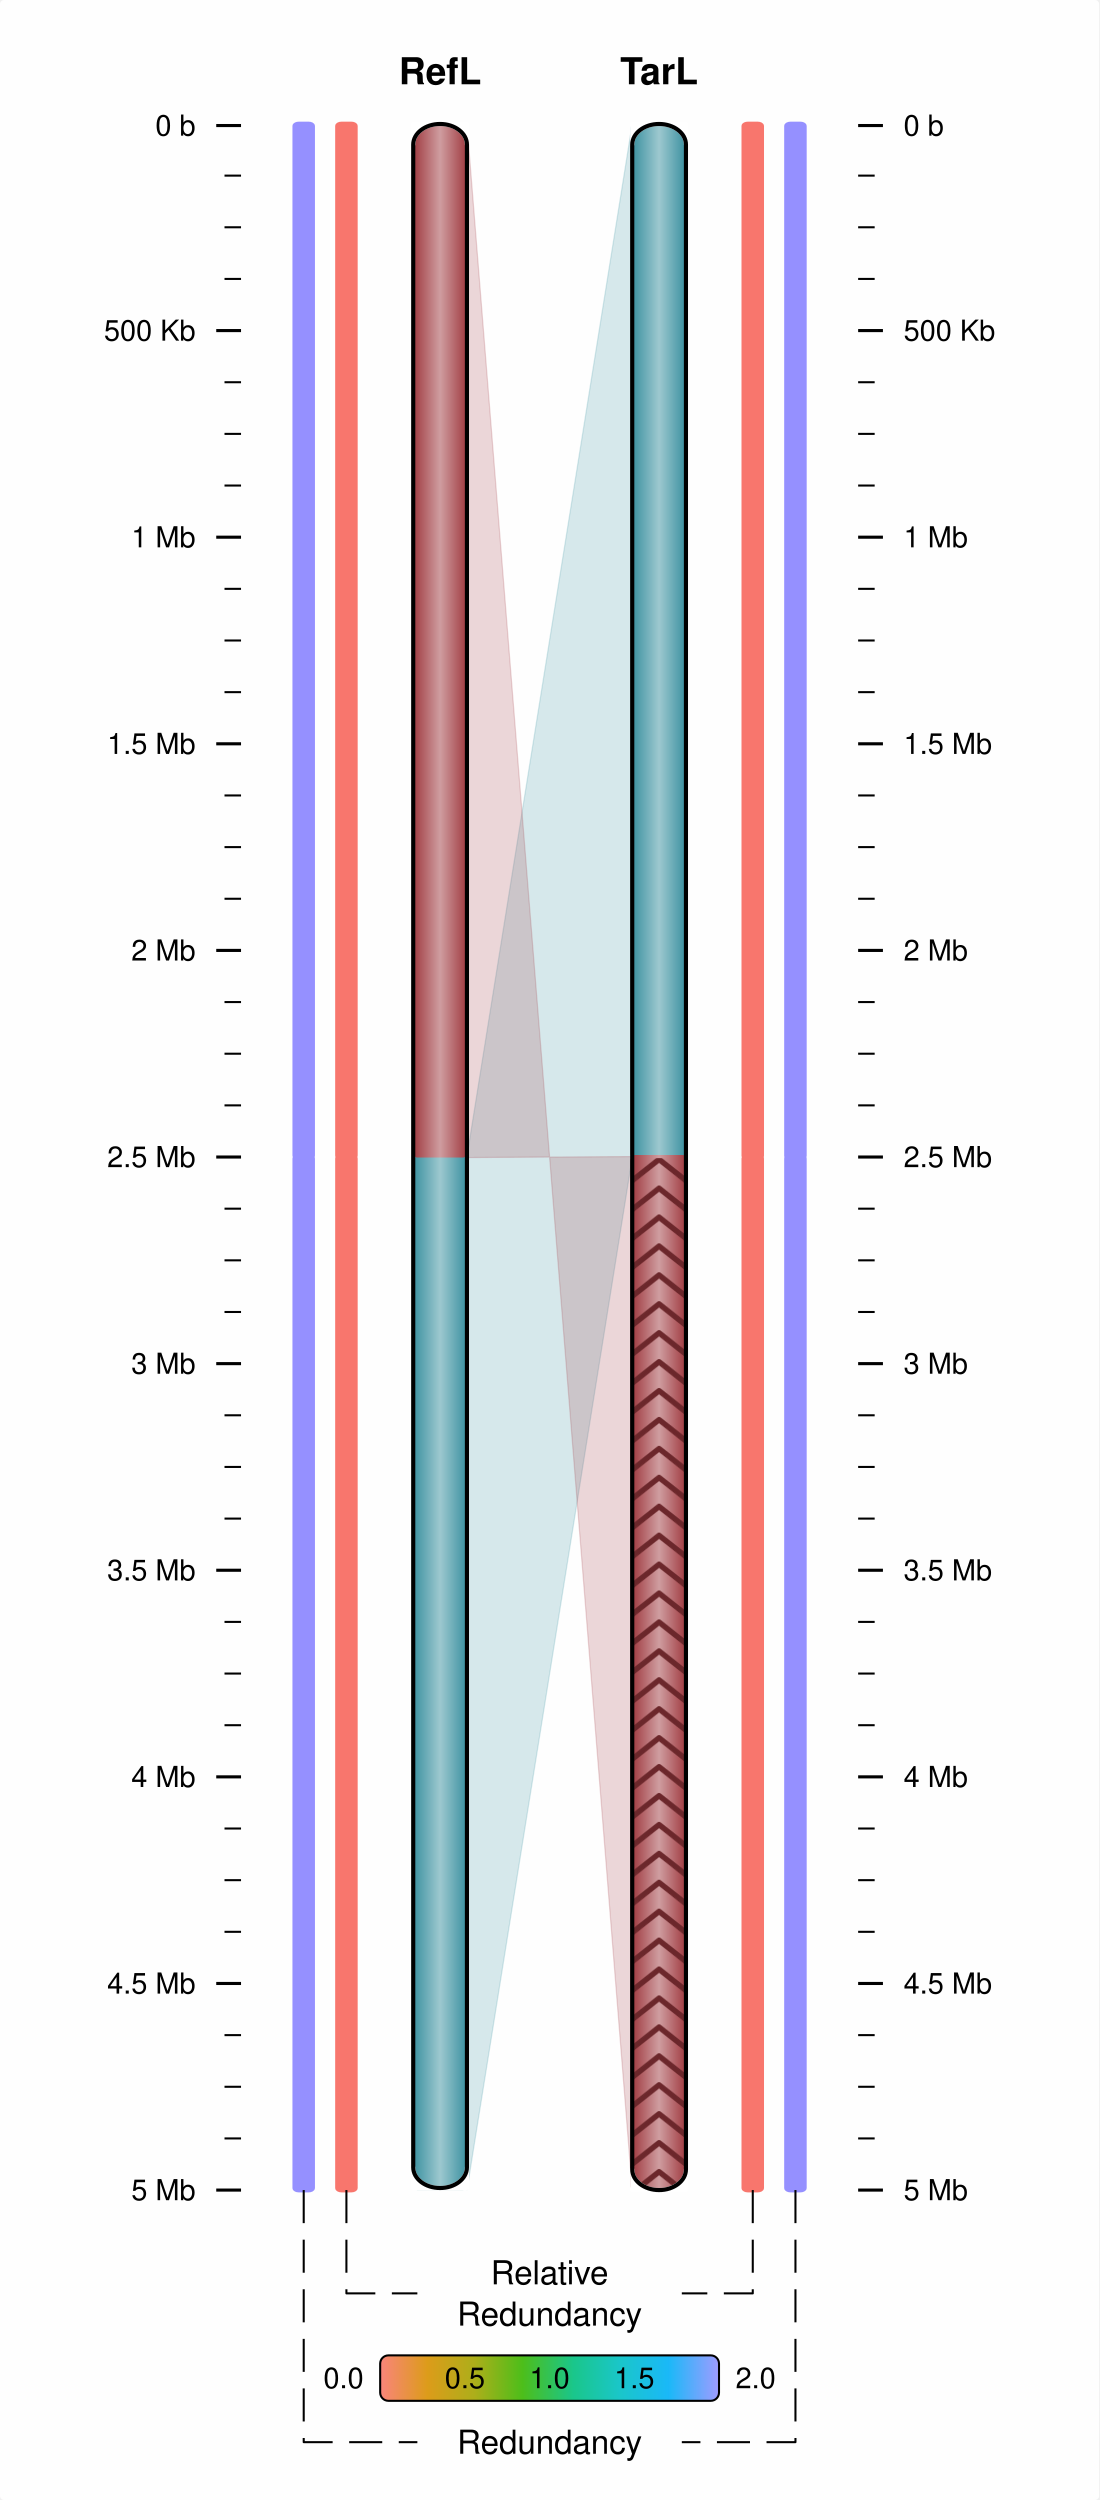
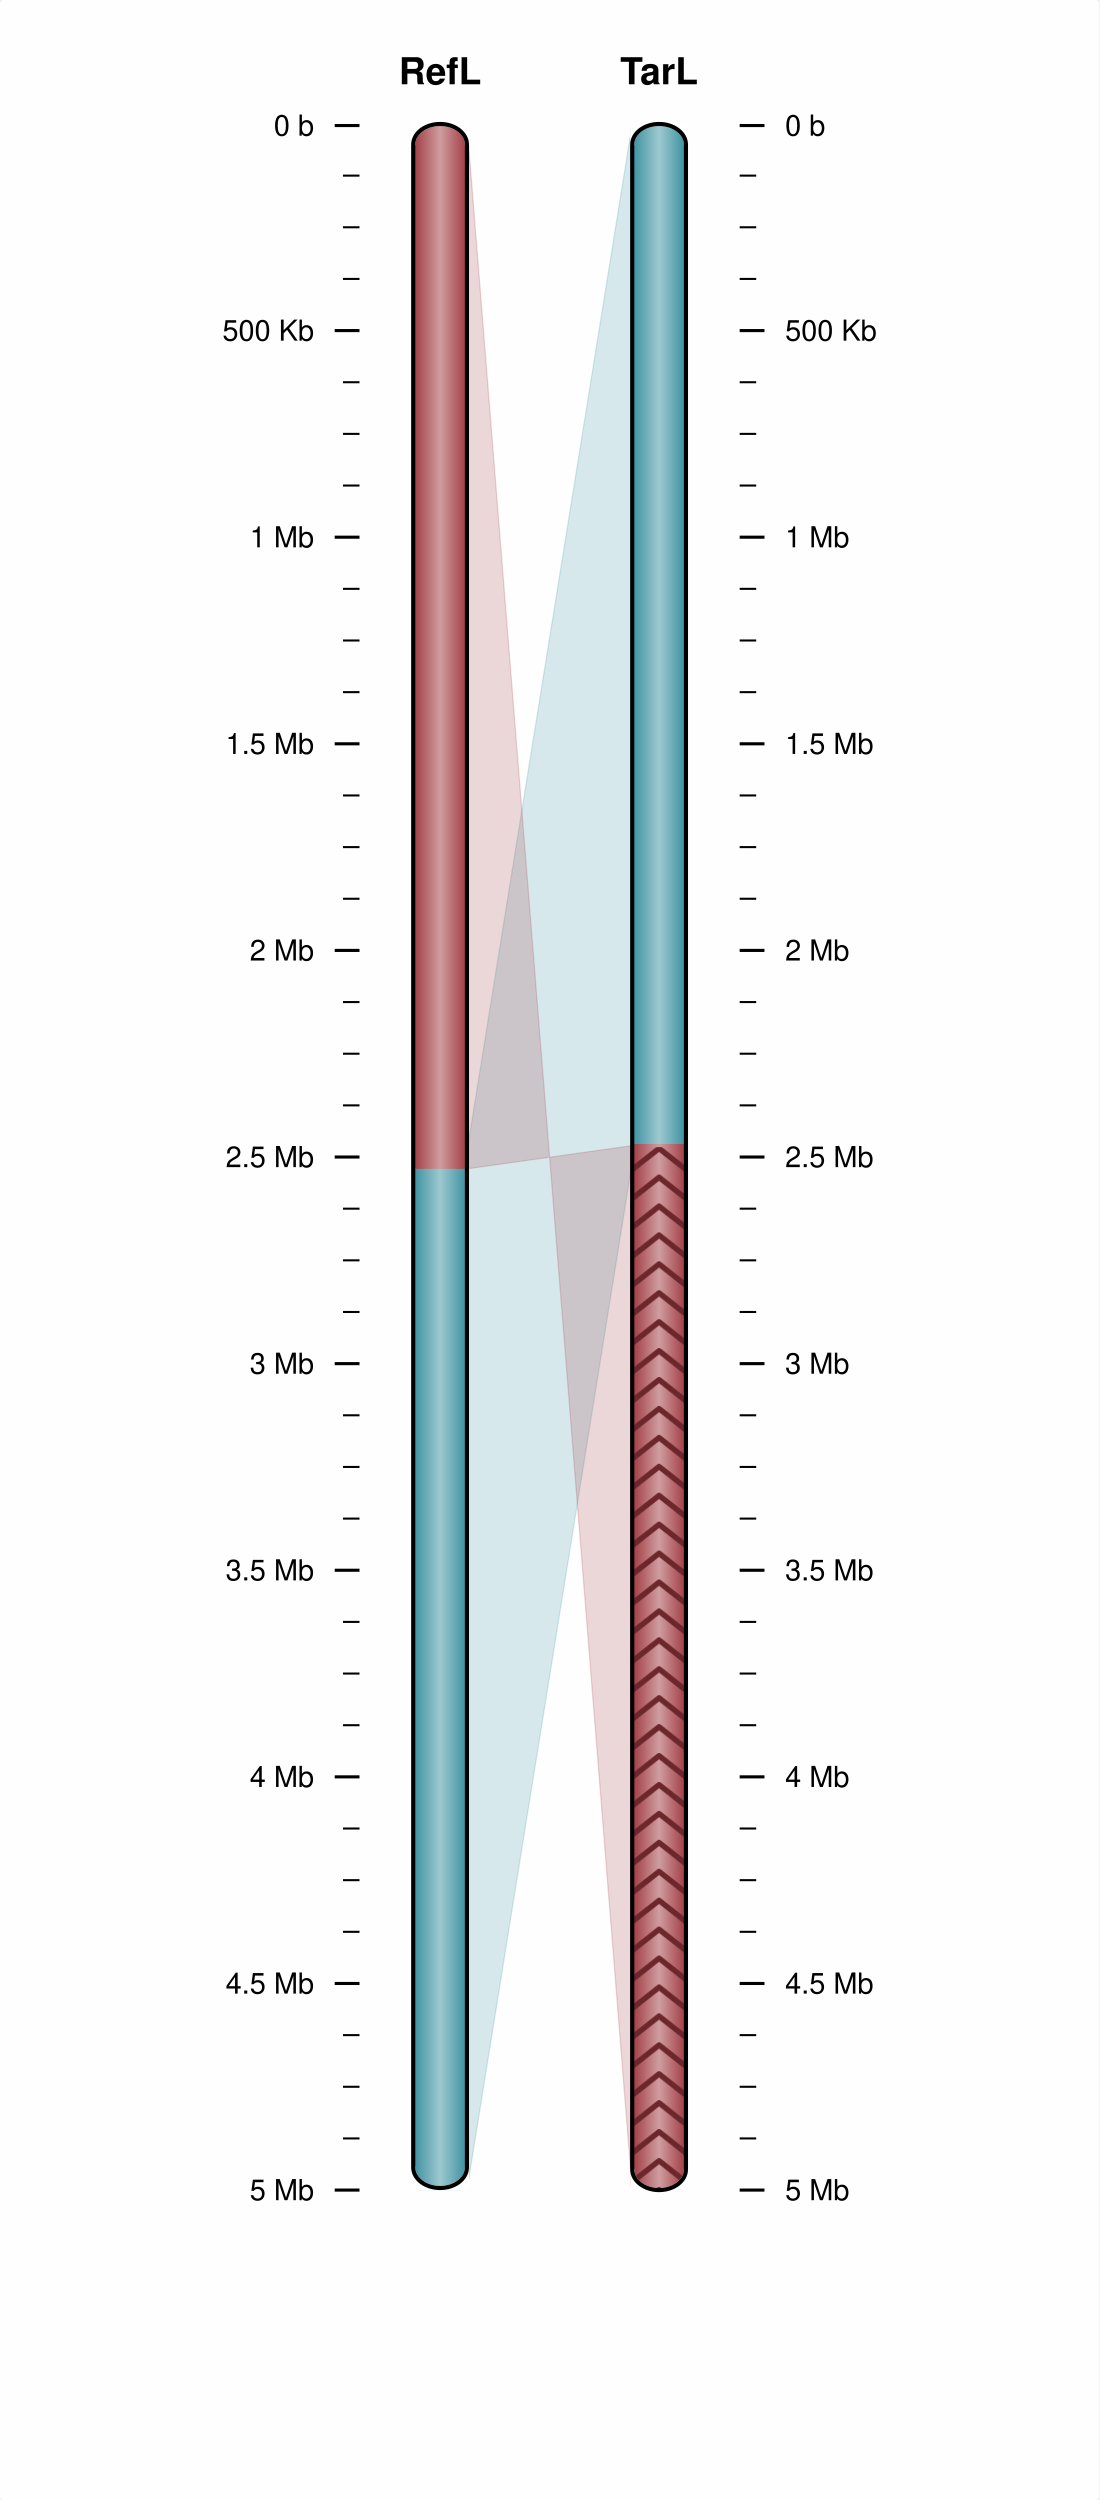
<svg xmlns="http://www.w3.org/2000/svg" viewBox="0 0 266 605">
  <rect x="0.00" y="0.00" width="266.00" height="605.00" rx="1.00" ry="1.00" fill="white" fill-opacity="0.90" stroke="white" stroke-width="0.00" stroke-opacity="1.00" />
-   <line id="52.33333230.37500058.33333230.375000" x1="52.33" y1="30.38" x2="58.33" y2="30.38" stroke-width="0.75" stroke="black" />
-   <text id="47.33333232.825001" x="47.33" y="32.83" dominant-baseline="" baseline-shift="" alignment-baseline="" font-size="7px" font-weight="normal" font-family="Helvetica,Arial" font-variant="normal" text-anchor="end" text-align="start" line-height="125%%">
+   <line id="81.00000030.37500087.00000030.375000" x1="81.00" y1="30.38" x2="87.00" y2="30.38" stroke-width="0.75" stroke="black" />
+   <text id="76.00000032.825001" x="76.00" y="32.83" dominant-baseline="" baseline-shift="" alignment-baseline="" font-size="7px" font-weight="normal" font-family="Helvetica,Arial" font-variant="normal" text-anchor="end" text-align="start" line-height="125%%">
0 b</text>
-   <line id="54.33333242.50000058.33333242.500000" x1="54.33" y1="42.50" x2="58.33" y2="42.50" stroke-width="0.50" stroke="black" />
-   <line id="54.33333255.00000058.33333255.000000" x1="54.33" y1="55.00" x2="58.33" y2="55.00" stroke-width="0.50" stroke="black" />
-   <line id="54.33333267.50000058.33333267.500000" x1="54.33" y1="67.50" x2="58.33" y2="67.50" stroke-width="0.50" stroke="black" />
-   <line id="52.33333280.00000058.33333280.000000" x1="52.33" y1="80.00" x2="58.33" y2="80.00" stroke-width="0.75" stroke="black" />
-   <text id="47.33333282.449997" x="47.33" y="82.45" dominant-baseline="" baseline-shift="" alignment-baseline="" font-size="7px" font-weight="normal" font-family="Helvetica,Arial" font-variant="normal" text-anchor="end" text-align="start" line-height="125%%">
+   <line id="83.00000042.50000087.00000042.500000" x1="83.00" y1="42.50" x2="87.00" y2="42.50" stroke-width="0.50" stroke="black" />
+   <line id="83.00000055.00000087.00000055.000000" x1="83.00" y1="55.00" x2="87.00" y2="55.00" stroke-width="0.50" stroke="black" />
+   <line id="83.00000067.50000087.00000067.500000" x1="83.00" y1="67.50" x2="87.00" y2="67.50" stroke-width="0.50" stroke="black" />
+   <line id="81.00000080.00000087.00000080.000000" x1="81.00" y1="80.00" x2="87.00" y2="80.00" stroke-width="0.75" stroke="black" />
+   <text id="76.00000082.449997" x="76.00" y="82.45" dominant-baseline="" baseline-shift="" alignment-baseline="" font-size="7px" font-weight="normal" font-family="Helvetica,Arial" font-variant="normal" text-anchor="end" text-align="start" line-height="125%%">
500 Kb</text>
-   <line id="54.33333292.50000058.33333292.500000" x1="54.33" y1="92.50" x2="58.33" y2="92.50" stroke-width="0.50" stroke="black" />
-   <line id="54.333332105.00000058.333332105.000000" x1="54.33" y1="105.00" x2="58.33" y2="105.00" stroke-width="0.50" stroke="black" />
-   <line id="54.333332117.50000058.333332117.500000" x1="54.33" y1="117.50" x2="58.33" y2="117.50" stroke-width="0.50" stroke="black" />
-   <line id="52.333332130.00000058.333332130.000000" x1="52.33" y1="130.00" x2="58.33" y2="130.00" stroke-width="0.75" stroke="black" />
-   <text id="47.333332132.449997" x="47.33" y="132.45" dominant-baseline="" baseline-shift="" alignment-baseline="" font-size="7px" font-weight="normal" font-family="Helvetica,Arial" font-variant="normal" text-anchor="end" text-align="start" line-height="125%%">
+   <line id="83.00000092.50000087.00000092.500000" x1="83.00" y1="92.50" x2="87.00" y2="92.50" stroke-width="0.50" stroke="black" />
+   <line id="83.000000105.00000087.000000105.000000" x1="83.00" y1="105.00" x2="87.00" y2="105.00" stroke-width="0.50" stroke="black" />
+   <line id="83.000000117.50000087.000000117.500000" x1="83.00" y1="117.50" x2="87.00" y2="117.50" stroke-width="0.50" stroke="black" />
+   <line id="81.000000130.00000087.000000130.000000" x1="81.00" y1="130.00" x2="87.00" y2="130.00" stroke-width="0.75" stroke="black" />
+   <text id="76.000000132.449997" x="76.00" y="132.45" dominant-baseline="" baseline-shift="" alignment-baseline="" font-size="7px" font-weight="normal" font-family="Helvetica,Arial" font-variant="normal" text-anchor="end" text-align="start" line-height="125%%">
1 Mb</text>
-   <line id="54.333332142.50000058.333332142.500000" x1="54.33" y1="142.50" x2="58.33" y2="142.50" stroke-width="0.50" stroke="black" />
-   <line id="54.333332155.00000058.333332155.000000" x1="54.33" y1="155.00" x2="58.33" y2="155.00" stroke-width="0.50" stroke="black" />
-   <line id="54.333332167.50000058.333332167.500000" x1="54.33" y1="167.50" x2="58.33" y2="167.50" stroke-width="0.50" stroke="black" />
-   <line id="52.333332180.00000058.333332180.000000" x1="52.33" y1="180.00" x2="58.33" y2="180.00" stroke-width="0.75" stroke="black" />
-   <text id="47.333332182.449997" x="47.33" y="182.45" dominant-baseline="" baseline-shift="" alignment-baseline="" font-size="7px" font-weight="normal" font-family="Helvetica,Arial" font-variant="normal" text-anchor="end" text-align="start" line-height="125%%">
+   <line id="83.000000142.50000087.000000142.500000" x1="83.00" y1="142.50" x2="87.00" y2="142.50" stroke-width="0.50" stroke="black" />
+   <line id="83.000000155.00000087.000000155.000000" x1="83.00" y1="155.00" x2="87.00" y2="155.00" stroke-width="0.50" stroke="black" />
+   <line id="83.000000167.50000087.000000167.500000" x1="83.00" y1="167.50" x2="87.00" y2="167.50" stroke-width="0.50" stroke="black" />
+   <line id="81.000000180.00000087.000000180.000000" x1="81.00" y1="180.00" x2="87.00" y2="180.00" stroke-width="0.75" stroke="black" />
+   <text id="76.000000182.449997" x="76.00" y="182.45" dominant-baseline="" baseline-shift="" alignment-baseline="" font-size="7px" font-weight="normal" font-family="Helvetica,Arial" font-variant="normal" text-anchor="end" text-align="start" line-height="125%%">
1.5 Mb</text>
-   <line id="54.333332192.50000058.333332192.500000" x1="54.33" y1="192.50" x2="58.33" y2="192.50" stroke-width="0.50" stroke="black" />
-   <line id="54.333332205.00000058.333332205.000000" x1="54.33" y1="205.00" x2="58.33" y2="205.00" stroke-width="0.50" stroke="black" />
-   <line id="54.333332217.50000058.333332217.500000" x1="54.33" y1="217.50" x2="58.33" y2="217.50" stroke-width="0.50" stroke="black" />
-   <line id="52.333332230.00000058.333332230.000000" x1="52.33" y1="230.00" x2="58.33" y2="230.00" stroke-width="0.75" stroke="black" />
-   <text id="47.333332232.449997" x="47.33" y="232.45" dominant-baseline="" baseline-shift="" alignment-baseline="" font-size="7px" font-weight="normal" font-family="Helvetica,Arial" font-variant="normal" text-anchor="end" text-align="start" line-height="125%%">
+   <line id="83.000000192.50000087.000000192.500000" x1="83.00" y1="192.50" x2="87.00" y2="192.50" stroke-width="0.50" stroke="black" />
+   <line id="83.000000205.00000087.000000205.000000" x1="83.00" y1="205.00" x2="87.00" y2="205.00" stroke-width="0.50" stroke="black" />
+   <line id="83.000000217.50000087.000000217.500000" x1="83.00" y1="217.50" x2="87.00" y2="217.50" stroke-width="0.50" stroke="black" />
+   <line id="81.000000230.00000087.000000230.000000" x1="81.00" y1="230.00" x2="87.00" y2="230.00" stroke-width="0.75" stroke="black" />
+   <text id="76.000000232.449997" x="76.00" y="232.45" dominant-baseline="" baseline-shift="" alignment-baseline="" font-size="7px" font-weight="normal" font-family="Helvetica,Arial" font-variant="normal" text-anchor="end" text-align="start" line-height="125%%">
2 Mb</text>
-   <line id="54.333332242.50000058.333332242.500000" x1="54.33" y1="242.50" x2="58.33" y2="242.50" stroke-width="0.50" stroke="black" />
-   <line id="54.333332255.00000058.333332255.000000" x1="54.33" y1="255.00" x2="58.33" y2="255.00" stroke-width="0.50" stroke="black" />
-   <line id="54.333332267.50000058.333332267.500000" x1="54.33" y1="267.50" x2="58.33" y2="267.50" stroke-width="0.50" stroke="black" />
-   <line id="52.333332280.00000058.333332280.000000" x1="52.33" y1="280.00" x2="58.33" y2="280.00" stroke-width="0.75" stroke="black" />
-   <text id="47.333332282.450012" x="47.33" y="282.45" dominant-baseline="" baseline-shift="" alignment-baseline="" font-size="7px" font-weight="normal" font-family="Helvetica,Arial" font-variant="normal" text-anchor="end" text-align="start" line-height="125%%">
+   <line id="83.000000242.50000087.000000242.500000" x1="83.00" y1="242.50" x2="87.00" y2="242.50" stroke-width="0.50" stroke="black" />
+   <line id="83.000000255.00000087.000000255.000000" x1="83.00" y1="255.00" x2="87.00" y2="255.00" stroke-width="0.50" stroke="black" />
+   <line id="83.000000267.50000087.000000267.500000" x1="83.00" y1="267.50" x2="87.00" y2="267.50" stroke-width="0.50" stroke="black" />
+   <line id="81.000000280.00000087.000000280.000000" x1="81.00" y1="280.00" x2="87.00" y2="280.00" stroke-width="0.75" stroke="black" />
+   <text id="76.000000282.450012" x="76.00" y="282.45" dominant-baseline="" baseline-shift="" alignment-baseline="" font-size="7px" font-weight="normal" font-family="Helvetica,Arial" font-variant="normal" text-anchor="end" text-align="start" line-height="125%%">
2.5 Mb</text>
-   <line id="54.333332292.50000058.333332292.500000" x1="54.33" y1="292.50" x2="58.33" y2="292.50" stroke-width="0.50" stroke="black" />
-   <line id="54.333332305.00000058.333332305.000000" x1="54.33" y1="305.00" x2="58.33" y2="305.00" stroke-width="0.50" stroke="black" />
-   <line id="54.333332317.50000058.333332317.500000" x1="54.33" y1="317.50" x2="58.33" y2="317.50" stroke-width="0.50" stroke="black" />
-   <line id="52.333332330.00000058.333332330.000000" x1="52.33" y1="330.00" x2="58.33" y2="330.00" stroke-width="0.75" stroke="black" />
-   <text id="47.333332332.450012" x="47.33" y="332.45" dominant-baseline="" baseline-shift="" alignment-baseline="" font-size="7px" font-weight="normal" font-family="Helvetica,Arial" font-variant="normal" text-anchor="end" text-align="start" line-height="125%%">
+   <line id="83.000000292.50000087.000000292.500000" x1="83.00" y1="292.50" x2="87.00" y2="292.50" stroke-width="0.50" stroke="black" />
+   <line id="83.000000305.00000087.000000305.000000" x1="83.00" y1="305.00" x2="87.00" y2="305.00" stroke-width="0.50" stroke="black" />
+   <line id="83.000000317.50000087.000000317.500000" x1="83.00" y1="317.50" x2="87.00" y2="317.50" stroke-width="0.50" stroke="black" />
+   <line id="81.000000330.00000087.000000330.000000" x1="81.00" y1="330.00" x2="87.00" y2="330.00" stroke-width="0.75" stroke="black" />
+   <text id="76.000000332.450012" x="76.00" y="332.45" dominant-baseline="" baseline-shift="" alignment-baseline="" font-size="7px" font-weight="normal" font-family="Helvetica,Arial" font-variant="normal" text-anchor="end" text-align="start" line-height="125%%">
3 Mb</text>
-   <line id="54.333332342.50000058.333332342.500000" x1="54.33" y1="342.50" x2="58.33" y2="342.50" stroke-width="0.50" stroke="black" />
-   <line id="54.333332355.00000058.333332355.000000" x1="54.33" y1="355.00" x2="58.33" y2="355.00" stroke-width="0.50" stroke="black" />
-   <line id="54.333332367.50000058.333332367.500000" x1="54.33" y1="367.50" x2="58.33" y2="367.50" stroke-width="0.50" stroke="black" />
-   <line id="52.333332380.00000058.333332380.000000" x1="52.33" y1="380.00" x2="58.33" y2="380.00" stroke-width="0.75" stroke="black" />
-   <text id="47.333332382.450012" x="47.33" y="382.45" dominant-baseline="" baseline-shift="" alignment-baseline="" font-size="7px" font-weight="normal" font-family="Helvetica,Arial" font-variant="normal" text-anchor="end" text-align="start" line-height="125%%">
+   <line id="83.000000342.50000087.000000342.500000" x1="83.00" y1="342.50" x2="87.00" y2="342.50" stroke-width="0.50" stroke="black" />
+   <line id="83.000000355.00000087.000000355.000000" x1="83.00" y1="355.00" x2="87.00" y2="355.00" stroke-width="0.50" stroke="black" />
+   <line id="83.000000367.50000087.000000367.500000" x1="83.00" y1="367.50" x2="87.00" y2="367.50" stroke-width="0.50" stroke="black" />
+   <line id="81.000000380.00000087.000000380.000000" x1="81.00" y1="380.00" x2="87.00" y2="380.00" stroke-width="0.75" stroke="black" />
+   <text id="76.000000382.450012" x="76.00" y="382.45" dominant-baseline="" baseline-shift="" alignment-baseline="" font-size="7px" font-weight="normal" font-family="Helvetica,Arial" font-variant="normal" text-anchor="end" text-align="start" line-height="125%%">
3.5 Mb</text>
-   <line id="54.333332392.50000058.333332392.500000" x1="54.33" y1="392.50" x2="58.33" y2="392.50" stroke-width="0.50" stroke="black" />
-   <line id="54.333332405.00000058.333332405.000000" x1="54.33" y1="405.00" x2="58.33" y2="405.00" stroke-width="0.50" stroke="black" />
-   <line id="54.333332417.50000058.333332417.500000" x1="54.33" y1="417.50" x2="58.33" y2="417.50" stroke-width="0.50" stroke="black" />
-   <line id="52.333332430.00000058.333332430.000000" x1="52.33" y1="430.00" x2="58.33" y2="430.00" stroke-width="0.75" stroke="black" />
-   <text id="47.333332432.450012" x="47.33" y="432.45" dominant-baseline="" baseline-shift="" alignment-baseline="" font-size="7px" font-weight="normal" font-family="Helvetica,Arial" font-variant="normal" text-anchor="end" text-align="start" line-height="125%%">
+   <line id="83.000000392.50000087.000000392.500000" x1="83.00" y1="392.50" x2="87.00" y2="392.50" stroke-width="0.50" stroke="black" />
+   <line id="83.000000405.00000087.000000405.000000" x1="83.00" y1="405.00" x2="87.00" y2="405.00" stroke-width="0.50" stroke="black" />
+   <line id="83.000000417.50000087.000000417.500000" x1="83.00" y1="417.50" x2="87.00" y2="417.50" stroke-width="0.50" stroke="black" />
+   <line id="81.000000430.00000087.000000430.000000" x1="81.00" y1="430.00" x2="87.00" y2="430.00" stroke-width="0.75" stroke="black" />
+   <text id="76.000000432.450012" x="76.00" y="432.45" dominant-baseline="" baseline-shift="" alignment-baseline="" font-size="7px" font-weight="normal" font-family="Helvetica,Arial" font-variant="normal" text-anchor="end" text-align="start" line-height="125%%">
4 Mb</text>
-   <line id="54.333332442.50000058.333332442.500000" x1="54.33" y1="442.50" x2="58.33" y2="442.50" stroke-width="0.50" stroke="black" />
-   <line id="54.333332455.00000058.333332455.000000" x1="54.33" y1="455.00" x2="58.33" y2="455.00" stroke-width="0.50" stroke="black" />
-   <line id="54.333332467.50000058.333332467.500000" x1="54.33" y1="467.50" x2="58.33" y2="467.50" stroke-width="0.50" stroke="black" />
-   <line id="52.333332480.00000058.333332480.000000" x1="52.33" y1="480.00" x2="58.33" y2="480.00" stroke-width="0.75" stroke="black" />
-   <text id="47.333332482.450012" x="47.33" y="482.45" dominant-baseline="" baseline-shift="" alignment-baseline="" font-size="7px" font-weight="normal" font-family="Helvetica,Arial" font-variant="normal" text-anchor="end" text-align="start" line-height="125%%">
+   <line id="83.000000442.50000087.000000442.500000" x1="83.00" y1="442.50" x2="87.00" y2="442.50" stroke-width="0.50" stroke="black" />
+   <line id="83.000000455.00000087.000000455.000000" x1="83.00" y1="455.00" x2="87.00" y2="455.00" stroke-width="0.50" stroke="black" />
+   <line id="83.000000467.50000087.000000467.500000" x1="83.00" y1="467.50" x2="87.00" y2="467.50" stroke-width="0.50" stroke="black" />
+   <line id="81.000000480.00000087.000000480.000000" x1="81.00" y1="480.00" x2="87.00" y2="480.00" stroke-width="0.75" stroke="black" />
+   <text id="76.000000482.450012" x="76.00" y="482.45" dominant-baseline="" baseline-shift="" alignment-baseline="" font-size="7px" font-weight="normal" font-family="Helvetica,Arial" font-variant="normal" text-anchor="end" text-align="start" line-height="125%%">
4.5 Mb</text>
-   <line id="54.333332492.50000058.333332492.500000" x1="54.33" y1="492.50" x2="58.33" y2="492.50" stroke-width="0.50" stroke="black" />
-   <line id="54.333332505.00000058.333332505.000000" x1="54.33" y1="505.00" x2="58.33" y2="505.00" stroke-width="0.50" stroke="black" />
-   <line id="54.333332517.50000058.333332517.500000" x1="54.33" y1="517.50" x2="58.33" y2="517.50" stroke-width="0.50" stroke="black" />
-   <line id="52.333332530.00000058.333332530.000000" x1="52.33" y1="530.00" x2="58.33" y2="530.00" stroke-width="0.75" stroke="black" />
-   <text id="47.333332532.450012" x="47.33" y="532.45" dominant-baseline="" baseline-shift="" alignment-baseline="" font-size="7px" font-weight="normal" font-family="Helvetica,Arial" font-variant="normal" text-anchor="end" text-align="start" line-height="125%%">
+   <line id="83.000000492.50000087.000000492.500000" x1="83.00" y1="492.50" x2="87.00" y2="492.50" stroke-width="0.50" stroke="black" />
+   <line id="83.000000505.00000087.000000505.000000" x1="83.00" y1="505.00" x2="87.00" y2="505.00" stroke-width="0.50" stroke="black" />
+   <line id="83.000000517.50000087.000000517.500000" x1="83.00" y1="517.50" x2="87.00" y2="517.50" stroke-width="0.50" stroke="black" />
+   <line id="81.000000530.00000087.000000530.000000" x1="81.00" y1="530.00" x2="87.00" y2="530.00" stroke-width="0.75" stroke="black" />
+   <text id="76.000000532.450012" x="76.00" y="532.45" dominant-baseline="" baseline-shift="" alignment-baseline="" font-size="7px" font-weight="normal" font-family="Helvetica,Arial" font-variant="normal" text-anchor="end" text-align="start" line-height="125%%">
5 Mb</text>
-   <line id="213.66667230.375000207.66667230.375000" x1="213.67" y1="30.38" x2="207.67" y2="30.38" stroke-width="0.75" stroke="black" />
-   <text id="218.66667232.825001" x="218.67" y="32.83" dominant-baseline="" baseline-shift="" alignment-baseline="" font-size="7px" font-weight="normal" font-family="Helvetica,Arial" font-variant="normal" text-anchor="start" text-align="start" line-height="125%%">
+   <line id="185.00000030.375000179.00000030.375000" x1="185.00" y1="30.38" x2="179.00" y2="30.38" stroke-width="0.75" stroke="black" />
+   <text id="190.00000032.825001" x="190.00" y="32.83" dominant-baseline="" baseline-shift="" alignment-baseline="" font-size="7px" font-weight="normal" font-family="Helvetica,Arial" font-variant="normal" text-anchor="start" text-align="start" line-height="125%%">
0 b</text>
-   <line id="211.66667242.500000207.66667242.500000" x1="211.67" y1="42.50" x2="207.67" y2="42.50" stroke-width="0.50" stroke="black" />
-   <line id="211.66667255.000000207.66667255.000000" x1="211.67" y1="55.00" x2="207.67" y2="55.00" stroke-width="0.50" stroke="black" />
-   <line id="211.66667267.500000207.66667267.500000" x1="211.67" y1="67.50" x2="207.67" y2="67.50" stroke-width="0.50" stroke="black" />
-   <line id="213.66667280.000000207.66667280.000000" x1="213.67" y1="80.00" x2="207.67" y2="80.00" stroke-width="0.75" stroke="black" />
-   <text id="218.66667282.449997" x="218.67" y="82.45" dominant-baseline="" baseline-shift="" alignment-baseline="" font-size="7px" font-weight="normal" font-family="Helvetica,Arial" font-variant="normal" text-anchor="start" text-align="start" line-height="125%%">
+   <line id="183.00000042.500000179.00000042.500000" x1="183.00" y1="42.50" x2="179.00" y2="42.50" stroke-width="0.50" stroke="black" />
+   <line id="183.00000055.000000179.00000055.000000" x1="183.00" y1="55.00" x2="179.00" y2="55.00" stroke-width="0.50" stroke="black" />
+   <line id="183.00000067.500000179.00000067.500000" x1="183.00" y1="67.50" x2="179.00" y2="67.50" stroke-width="0.50" stroke="black" />
+   <line id="185.00000080.000000179.00000080.000000" x1="185.00" y1="80.00" x2="179.00" y2="80.00" stroke-width="0.75" stroke="black" />
+   <text id="190.00000082.449997" x="190.00" y="82.45" dominant-baseline="" baseline-shift="" alignment-baseline="" font-size="7px" font-weight="normal" font-family="Helvetica,Arial" font-variant="normal" text-anchor="start" text-align="start" line-height="125%%">
500 Kb</text>
-   <line id="211.66667292.500000207.66667292.500000" x1="211.67" y1="92.50" x2="207.67" y2="92.50" stroke-width="0.50" stroke="black" />
-   <line id="211.666672105.000000207.666672105.000000" x1="211.67" y1="105.00" x2="207.67" y2="105.00" stroke-width="0.50" stroke="black" />
-   <line id="211.666672117.500000207.666672117.500000" x1="211.67" y1="117.50" x2="207.67" y2="117.50" stroke-width="0.50" stroke="black" />
-   <line id="213.666672130.000000207.666672130.000000" x1="213.67" y1="130.00" x2="207.67" y2="130.00" stroke-width="0.75" stroke="black" />
-   <text id="218.666672132.449997" x="218.67" y="132.45" dominant-baseline="" baseline-shift="" alignment-baseline="" font-size="7px" font-weight="normal" font-family="Helvetica,Arial" font-variant="normal" text-anchor="start" text-align="start" line-height="125%%">
+   <line id="183.00000092.500000179.00000092.500000" x1="183.00" y1="92.50" x2="179.00" y2="92.50" stroke-width="0.50" stroke="black" />
+   <line id="183.000000105.000000179.000000105.000000" x1="183.00" y1="105.00" x2="179.00" y2="105.00" stroke-width="0.50" stroke="black" />
+   <line id="183.000000117.500000179.000000117.500000" x1="183.00" y1="117.50" x2="179.00" y2="117.50" stroke-width="0.50" stroke="black" />
+   <line id="185.000000130.000000179.000000130.000000" x1="185.00" y1="130.00" x2="179.00" y2="130.00" stroke-width="0.75" stroke="black" />
+   <text id="190.000000132.449997" x="190.00" y="132.45" dominant-baseline="" baseline-shift="" alignment-baseline="" font-size="7px" font-weight="normal" font-family="Helvetica,Arial" font-variant="normal" text-anchor="start" text-align="start" line-height="125%%">
1 Mb</text>
-   <line id="211.666672142.500000207.666672142.500000" x1="211.67" y1="142.50" x2="207.67" y2="142.50" stroke-width="0.50" stroke="black" />
-   <line id="211.666672155.000000207.666672155.000000" x1="211.67" y1="155.00" x2="207.67" y2="155.00" stroke-width="0.50" stroke="black" />
-   <line id="211.666672167.500000207.666672167.500000" x1="211.67" y1="167.50" x2="207.67" y2="167.50" stroke-width="0.50" stroke="black" />
-   <line id="213.666672180.000000207.666672180.000000" x1="213.67" y1="180.00" x2="207.67" y2="180.00" stroke-width="0.75" stroke="black" />
-   <text id="218.666672182.449997" x="218.67" y="182.45" dominant-baseline="" baseline-shift="" alignment-baseline="" font-size="7px" font-weight="normal" font-family="Helvetica,Arial" font-variant="normal" text-anchor="start" text-align="start" line-height="125%%">
+   <line id="183.000000142.500000179.000000142.500000" x1="183.00" y1="142.50" x2="179.00" y2="142.50" stroke-width="0.50" stroke="black" />
+   <line id="183.000000155.000000179.000000155.000000" x1="183.00" y1="155.00" x2="179.00" y2="155.00" stroke-width="0.50" stroke="black" />
+   <line id="183.000000167.500000179.000000167.500000" x1="183.00" y1="167.50" x2="179.00" y2="167.50" stroke-width="0.50" stroke="black" />
+   <line id="185.000000180.000000179.000000180.000000" x1="185.00" y1="180.00" x2="179.00" y2="180.00" stroke-width="0.75" stroke="black" />
+   <text id="190.000000182.449997" x="190.00" y="182.45" dominant-baseline="" baseline-shift="" alignment-baseline="" font-size="7px" font-weight="normal" font-family="Helvetica,Arial" font-variant="normal" text-anchor="start" text-align="start" line-height="125%%">
1.5 Mb</text>
-   <line id="211.666672192.500000207.666672192.500000" x1="211.67" y1="192.50" x2="207.67" y2="192.50" stroke-width="0.50" stroke="black" />
-   <line id="211.666672205.000000207.666672205.000000" x1="211.67" y1="205.00" x2="207.67" y2="205.00" stroke-width="0.50" stroke="black" />
-   <line id="211.666672217.500000207.666672217.500000" x1="211.67" y1="217.50" x2="207.67" y2="217.50" stroke-width="0.50" stroke="black" />
-   <line id="213.666672230.000000207.666672230.000000" x1="213.67" y1="230.00" x2="207.67" y2="230.00" stroke-width="0.75" stroke="black" />
-   <text id="218.666672232.449997" x="218.67" y="232.45" dominant-baseline="" baseline-shift="" alignment-baseline="" font-size="7px" font-weight="normal" font-family="Helvetica,Arial" font-variant="normal" text-anchor="start" text-align="start" line-height="125%%">
+   <line id="183.000000192.500000179.000000192.500000" x1="183.00" y1="192.50" x2="179.00" y2="192.50" stroke-width="0.50" stroke="black" />
+   <line id="183.000000205.000000179.000000205.000000" x1="183.00" y1="205.00" x2="179.00" y2="205.00" stroke-width="0.50" stroke="black" />
+   <line id="183.000000217.500000179.000000217.500000" x1="183.00" y1="217.50" x2="179.00" y2="217.50" stroke-width="0.50" stroke="black" />
+   <line id="185.000000230.000000179.000000230.000000" x1="185.00" y1="230.00" x2="179.00" y2="230.00" stroke-width="0.75" stroke="black" />
+   <text id="190.000000232.449997" x="190.00" y="232.45" dominant-baseline="" baseline-shift="" alignment-baseline="" font-size="7px" font-weight="normal" font-family="Helvetica,Arial" font-variant="normal" text-anchor="start" text-align="start" line-height="125%%">
2 Mb</text>
-   <line id="211.666672242.500000207.666672242.500000" x1="211.67" y1="242.50" x2="207.67" y2="242.50" stroke-width="0.50" stroke="black" />
-   <line id="211.666672255.000000207.666672255.000000" x1="211.67" y1="255.00" x2="207.67" y2="255.00" stroke-width="0.50" stroke="black" />
-   <line id="211.666672267.500000207.666672267.500000" x1="211.67" y1="267.50" x2="207.67" y2="267.50" stroke-width="0.50" stroke="black" />
-   <line id="213.666672280.000000207.666672280.000000" x1="213.67" y1="280.00" x2="207.67" y2="280.00" stroke-width="0.75" stroke="black" />
-   <text id="218.666672282.450012" x="218.67" y="282.45" dominant-baseline="" baseline-shift="" alignment-baseline="" font-size="7px" font-weight="normal" font-family="Helvetica,Arial" font-variant="normal" text-anchor="start" text-align="start" line-height="125%%">
+   <line id="183.000000242.500000179.000000242.500000" x1="183.00" y1="242.50" x2="179.00" y2="242.50" stroke-width="0.50" stroke="black" />
+   <line id="183.000000255.000000179.000000255.000000" x1="183.00" y1="255.00" x2="179.00" y2="255.00" stroke-width="0.50" stroke="black" />
+   <line id="183.000000267.500000179.000000267.500000" x1="183.00" y1="267.50" x2="179.00" y2="267.50" stroke-width="0.50" stroke="black" />
+   <line id="185.000000280.000000179.000000280.000000" x1="185.00" y1="280.00" x2="179.00" y2="280.00" stroke-width="0.75" stroke="black" />
+   <text id="190.000000282.450012" x="190.00" y="282.45" dominant-baseline="" baseline-shift="" alignment-baseline="" font-size="7px" font-weight="normal" font-family="Helvetica,Arial" font-variant="normal" text-anchor="start" text-align="start" line-height="125%%">
2.5 Mb</text>
-   <line id="211.666672292.500000207.666672292.500000" x1="211.67" y1="292.50" x2="207.67" y2="292.50" stroke-width="0.50" stroke="black" />
-   <line id="211.666672305.000000207.666672305.000000" x1="211.67" y1="305.00" x2="207.67" y2="305.00" stroke-width="0.50" stroke="black" />
-   <line id="211.666672317.500000207.666672317.500000" x1="211.67" y1="317.50" x2="207.67" y2="317.50" stroke-width="0.50" stroke="black" />
-   <line id="213.666672330.000000207.666672330.000000" x1="213.67" y1="330.00" x2="207.67" y2="330.00" stroke-width="0.75" stroke="black" />
-   <text id="218.666672332.450012" x="218.67" y="332.45" dominant-baseline="" baseline-shift="" alignment-baseline="" font-size="7px" font-weight="normal" font-family="Helvetica,Arial" font-variant="normal" text-anchor="start" text-align="start" line-height="125%%">
+   <line id="183.000000292.500000179.000000292.500000" x1="183.00" y1="292.50" x2="179.00" y2="292.50" stroke-width="0.50" stroke="black" />
+   <line id="183.000000305.000000179.000000305.000000" x1="183.00" y1="305.00" x2="179.00" y2="305.00" stroke-width="0.50" stroke="black" />
+   <line id="183.000000317.500000179.000000317.500000" x1="183.00" y1="317.50" x2="179.00" y2="317.50" stroke-width="0.50" stroke="black" />
+   <line id="185.000000330.000000179.000000330.000000" x1="185.00" y1="330.00" x2="179.00" y2="330.00" stroke-width="0.75" stroke="black" />
+   <text id="190.000000332.450012" x="190.00" y="332.45" dominant-baseline="" baseline-shift="" alignment-baseline="" font-size="7px" font-weight="normal" font-family="Helvetica,Arial" font-variant="normal" text-anchor="start" text-align="start" line-height="125%%">
3 Mb</text>
-   <line id="211.666672342.500000207.666672342.500000" x1="211.67" y1="342.50" x2="207.67" y2="342.50" stroke-width="0.50" stroke="black" />
-   <line id="211.666672355.000000207.666672355.000000" x1="211.67" y1="355.00" x2="207.67" y2="355.00" stroke-width="0.50" stroke="black" />
-   <line id="211.666672367.500000207.666672367.500000" x1="211.67" y1="367.50" x2="207.67" y2="367.50" stroke-width="0.50" stroke="black" />
-   <line id="213.666672380.000000207.666672380.000000" x1="213.67" y1="380.00" x2="207.67" y2="380.00" stroke-width="0.75" stroke="black" />
-   <text id="218.666672382.450012" x="218.67" y="382.45" dominant-baseline="" baseline-shift="" alignment-baseline="" font-size="7px" font-weight="normal" font-family="Helvetica,Arial" font-variant="normal" text-anchor="start" text-align="start" line-height="125%%">
+   <line id="183.000000342.500000179.000000342.500000" x1="183.00" y1="342.50" x2="179.00" y2="342.50" stroke-width="0.50" stroke="black" />
+   <line id="183.000000355.000000179.000000355.000000" x1="183.00" y1="355.00" x2="179.00" y2="355.00" stroke-width="0.50" stroke="black" />
+   <line id="183.000000367.500000179.000000367.500000" x1="183.00" y1="367.50" x2="179.00" y2="367.50" stroke-width="0.50" stroke="black" />
+   <line id="185.000000380.000000179.000000380.000000" x1="185.00" y1="380.00" x2="179.00" y2="380.00" stroke-width="0.75" stroke="black" />
+   <text id="190.000000382.450012" x="190.00" y="382.45" dominant-baseline="" baseline-shift="" alignment-baseline="" font-size="7px" font-weight="normal" font-family="Helvetica,Arial" font-variant="normal" text-anchor="start" text-align="start" line-height="125%%">
3.5 Mb</text>
-   <line id="211.666672392.500000207.666672392.500000" x1="211.67" y1="392.50" x2="207.67" y2="392.50" stroke-width="0.50" stroke="black" />
-   <line id="211.666672405.000000207.666672405.000000" x1="211.67" y1="405.00" x2="207.67" y2="405.00" stroke-width="0.50" stroke="black" />
-   <line id="211.666672417.500000207.666672417.500000" x1="211.67" y1="417.50" x2="207.67" y2="417.50" stroke-width="0.50" stroke="black" />
-   <line id="213.666672430.000000207.666672430.000000" x1="213.67" y1="430.00" x2="207.67" y2="430.00" stroke-width="0.75" stroke="black" />
-   <text id="218.666672432.450012" x="218.67" y="432.45" dominant-baseline="" baseline-shift="" alignment-baseline="" font-size="7px" font-weight="normal" font-family="Helvetica,Arial" font-variant="normal" text-anchor="start" text-align="start" line-height="125%%">
+   <line id="183.000000392.500000179.000000392.500000" x1="183.00" y1="392.50" x2="179.00" y2="392.50" stroke-width="0.50" stroke="black" />
+   <line id="183.000000405.000000179.000000405.000000" x1="183.00" y1="405.00" x2="179.00" y2="405.00" stroke-width="0.50" stroke="black" />
+   <line id="183.000000417.500000179.000000417.500000" x1="183.00" y1="417.50" x2="179.00" y2="417.50" stroke-width="0.50" stroke="black" />
+   <line id="185.000000430.000000179.000000430.000000" x1="185.00" y1="430.00" x2="179.00" y2="430.00" stroke-width="0.75" stroke="black" />
+   <text id="190.000000432.450012" x="190.00" y="432.45" dominant-baseline="" baseline-shift="" alignment-baseline="" font-size="7px" font-weight="normal" font-family="Helvetica,Arial" font-variant="normal" text-anchor="start" text-align="start" line-height="125%%">
4 Mb</text>
-   <line id="211.666672442.500000207.666672442.500000" x1="211.67" y1="442.50" x2="207.67" y2="442.50" stroke-width="0.50" stroke="black" />
-   <line id="211.666672455.000000207.666672455.000000" x1="211.67" y1="455.00" x2="207.67" y2="455.00" stroke-width="0.50" stroke="black" />
-   <line id="211.666672467.500000207.666672467.500000" x1="211.67" y1="467.50" x2="207.67" y2="467.50" stroke-width="0.50" stroke="black" />
-   <line id="213.666672480.000000207.666672480.000000" x1="213.67" y1="480.00" x2="207.67" y2="480.00" stroke-width="0.75" stroke="black" />
-   <text id="218.666672482.450012" x="218.67" y="482.45" dominant-baseline="" baseline-shift="" alignment-baseline="" font-size="7px" font-weight="normal" font-family="Helvetica,Arial" font-variant="normal" text-anchor="start" text-align="start" line-height="125%%">
+   <line id="183.000000442.500000179.000000442.500000" x1="183.00" y1="442.50" x2="179.00" y2="442.50" stroke-width="0.50" stroke="black" />
+   <line id="183.000000455.000000179.000000455.000000" x1="183.00" y1="455.00" x2="179.00" y2="455.00" stroke-width="0.50" stroke="black" />
+   <line id="183.000000467.500000179.000000467.500000" x1="183.00" y1="467.50" x2="179.00" y2="467.50" stroke-width="0.50" stroke="black" />
+   <line id="185.000000480.000000179.000000480.000000" x1="185.00" y1="480.00" x2="179.00" y2="480.00" stroke-width="0.75" stroke="black" />
+   <text id="190.000000482.450012" x="190.00" y="482.45" dominant-baseline="" baseline-shift="" alignment-baseline="" font-size="7px" font-weight="normal" font-family="Helvetica,Arial" font-variant="normal" text-anchor="start" text-align="start" line-height="125%%">
4.5 Mb</text>
-   <line id="211.666672492.500000207.666672492.500000" x1="211.67" y1="492.50" x2="207.67" y2="492.50" stroke-width="0.50" stroke="black" />
-   <line id="211.666672505.000000207.666672505.000000" x1="211.67" y1="505.00" x2="207.67" y2="505.00" stroke-width="0.50" stroke="black" />
-   <line id="211.666672517.500000207.666672517.500000" x1="211.67" y1="517.50" x2="207.67" y2="517.50" stroke-width="0.50" stroke="black" />
-   <line id="213.666672530.000000207.666672530.000000" x1="213.67" y1="530.00" x2="207.67" y2="530.00" stroke-width="0.75" stroke="black" />
-   <text id="218.666672532.450012" x="218.67" y="532.45" dominant-baseline="" baseline-shift="" alignment-baseline="" font-size="7px" font-weight="normal" font-family="Helvetica,Arial" font-variant="normal" text-anchor="start" text-align="start" line-height="125%%">
+   <line id="183.000000492.500000179.000000492.500000" x1="183.00" y1="492.50" x2="179.00" y2="492.50" stroke-width="0.50" stroke="black" />
+   <line id="183.000000505.000000179.000000505.000000" x1="183.00" y1="505.00" x2="179.00" y2="505.00" stroke-width="0.50" stroke="black" />
+   <line id="183.000000517.500000179.000000517.500000" x1="183.00" y1="517.50" x2="179.00" y2="517.50" stroke-width="0.50" stroke="black" />
+   <line id="185.000000530.000000179.000000530.000000" x1="185.00" y1="530.00" x2="179.00" y2="530.00" stroke-width="0.75" stroke="black" />
+   <text id="190.000000532.450012" x="190.00" y="532.45" dominant-baseline="" baseline-shift="" alignment-baseline="" font-size="7px" font-weight="normal" font-family="Helvetica,Arial" font-variant="normal" text-anchor="start" text-align="start" line-height="125%%">
5 Mb</text>
  <defs id="">
-     <linearGradient id="grad100.000000279.880005" x1="0%" y1="0%" x2="100%" y2="0%">
+     <linearGradient id="grad100.000000278.740997" x1="0%" y1="0%" x2="100%" y2="0%">
      <stop offset="0%" stop-color="#3B91A0" stop-opacity="1.00" />
      <stop offset="50%" stop-color="#9DC8CF" stop-opacity="1.00" />
      <stop offset="100%" stop-color="#3B91A0" stop-opacity="1.00" />
    </linearGradient>
  </defs>
-   <rect x="100.00" y="279.88" width="13.00" height="250.12" rx="1.00" ry="1.00" fill="url(#grad100.000000279.880005)" fill-opacity="1.00" stroke-width="0.75" stroke-opacity="1.00" />
-   <defs id="">
-     <linearGradient id="grad100.000000279.880005NRC" x1="0%" y1="0%" x2="100%" y2="0%">
-       <stop offset="100%" stop-color="#F8766D" stop-opacity="1.00" />
-     </linearGradient>
-   </defs>
-   <rect x="81.67" y="279.88" width="4.33" height="250.12" rx="1.00" ry="0.50" fill="url(#grad100.000000279.880005NRC)" fill-opacity="1.00" stroke="url(#grad100.000000279.880005NRC)" stroke-width="1.12" stroke-opacity="1.00" />
-   <defs id="">
-     <linearGradient id="grad100.000000279.880005NRCRedun" x1="0%" y1="0%" x2="100%" y2="0%">
-       <stop offset="100%" stop-color="#9590FF" stop-opacity="1.00" />
-     </linearGradient>
-   </defs>
-   <rect x="71.33" y="279.88" width="4.33" height="250.12" rx="1.00" ry="0.50" fill="url(#grad100.000000279.880005NRCRedun)" fill-opacity="1.00" stroke="url(#grad100.000000279.880005NRCRedun)" stroke-width="1.12" stroke-opacity="1.00" />
+   <rect x="100.00" y="278.74" width="13.00" height="251.26" rx="1.00" ry="1.00" fill="url(#grad100.000000278.740997)" fill-opacity="1.00" stroke-width="0.75" stroke-opacity="1.00" />
  <defs id="">
    <linearGradient id="grad153.00000030.000000" x1="0%" y1="0%" x2="100%" y2="0%">
      <stop offset="0%" stop-color="#3B91A0" stop-opacity="1.00" />
      <stop offset="50%" stop-color="#9DC8CF" stop-opacity="1.00" />
      <stop offset="100%" stop-color="#3B91A0" stop-opacity="1.00" />
    </linearGradient>
  </defs>
-   <rect x="153.00" y="30.00" width="13.00" height="250.18" rx="1.00" ry="1.00" fill="url(#grad153.00000030.000000)" fill-opacity="1.00" stroke="url(#grad153.00000030.000000)" stroke-width="0.75" stroke-opacity="1.00" />
-   <defs id="">
-     <linearGradient id="grad153.00000030.000000NRC" x1="0%" y1="0%" x2="100%" y2="0%">
-       <stop offset="100%" stop-color="#F8766D" stop-opacity="1.00" />
-     </linearGradient>
-   </defs>
-   <rect x="180.00" y="30.00" width="4.33" height="250.18" rx="1.00" ry="0.50" fill="url(#grad153.00000030.000000NRC)" fill-opacity="1.00" stroke="url(#grad153.00000030.000000NRC)" stroke-width="1.12" stroke-opacity="1.00" />
-   <defs id="">
-     <linearGradient id="grad153.00000030.000000NRCRedun" x1="0%" y1="0%" x2="100%" y2="0%">
-       <stop offset="100%" stop-color="#9590FF" stop-opacity="1.00" />
-     </linearGradient>
-   </defs>
-   <rect x="190.33" y="30.00" width="4.33" height="250.18" rx="1.00" ry="0.50" fill="url(#grad153.00000030.000000NRCRedun)" fill-opacity="1.00" stroke="url(#grad153.00000030.000000NRCRedun)" stroke-width="1.12" stroke-opacity="1.00" />
-   <polygon points="113.00,279.88 113.00,530.00 153.00,280.18 153.00,30.00 " fill="#3B91A0" stroke="#3B91A0" stroke-width="0.30" stroke-opacity="0.20" fill-opacity="0.20" />
+   <rect x="153.00" y="30.00" width="13.00" height="251.30" rx="1.00" ry="1.00" fill="url(#grad153.00000030.000000)" fill-opacity="1.00" stroke="url(#grad153.00000030.000000)" stroke-width="0.75" stroke-opacity="1.00" />
+   <polygon points="113.00,278.74 113.00,530.00 153.00,281.30 153.00,30.00 " fill="#3B91A0" stroke="#3B91A0" stroke-width="0.30" stroke-opacity="0.20" fill-opacity="0.20" />
  <defs id="">
    <linearGradient id="grad100.00000030.000000" x1="0%" y1="0%" x2="100%" y2="0%">
      <stop offset="0%" stop-color="#A03B41" stop-opacity="1.00" />
      <stop offset="50%" stop-color="#CF9DA0" stop-opacity="1.00" />
      <stop offset="100%" stop-color="#A03B41" stop-opacity="1.00" />
    </linearGradient>
  </defs>
-   <rect x="100.00" y="30.00" width="13.00" height="250.13" rx="1.00" ry="1.00" fill="url(#grad100.00000030.000000)" fill-opacity="1.00" stroke-width="0.75" stroke-opacity="1.00" />
+   <rect x="100.00" y="30.00" width="13.00" height="252.86" rx="1.00" ry="1.00" fill="url(#grad100.00000030.000000)" fill-opacity="1.00" stroke-width="0.75" stroke-opacity="1.00" />
  <defs id="">
-     <linearGradient id="grad100.00000030.000000NRC" x1="0%" y1="0%" x2="100%" y2="0%">
-       <stop offset="100%" stop-color="#F8766D" stop-opacity="1.00" />
-     </linearGradient>
-   </defs>
-   <rect x="81.67" y="30.00" width="4.33" height="250.13" rx="1.00" ry="0.50" fill="url(#grad100.00000030.000000NRC)" fill-opacity="1.00" stroke="url(#grad100.00000030.000000NRC)" stroke-width="1.12" stroke-opacity="1.00" />
-   <defs id="">
-     <linearGradient id="grad100.00000030.000000NRCRedun" x1="0%" y1="0%" x2="100%" y2="0%">
-       <stop offset="100%" stop-color="#9590FF" stop-opacity="1.00" />
-     </linearGradient>
-   </defs>
-   <rect x="71.33" y="30.00" width="4.33" height="250.13" rx="1.00" ry="0.50" fill="url(#grad100.00000030.000000NRCRedun)" fill-opacity="1.00" stroke="url(#grad100.00000030.000000NRCRedun)" stroke-width="1.12" stroke-opacity="1.00" />
-   <defs id="">
-     <linearGradient id="grad153.000000279.890015" x1="0%" y1="0%" x2="100%" y2="0%">
+     <linearGradient id="grad153.000000277.234985" x1="0%" y1="0%" x2="100%" y2="0%">
      <stop offset="0%" stop-color="#A03B41" stop-opacity="1.00" />
      <stop offset="50%" stop-color="#CF9DA0" stop-opacity="1.00" />
      <stop offset="100%" stop-color="#A03B41" stop-opacity="1.00" />
    </linearGradient>
  </defs>
-   <rect x="153.00" y="279.89" width="13.00" height="250.11" rx="1.00" ry="1.00" fill="url(#grad153.000000279.890015)" fill-opacity="1.00" stroke="url(#grad153.000000279.890015)" stroke-width="0.75" stroke-opacity="1.00" />
+   <rect x="153.00" y="277.23" width="13.00" height="252.76" rx="1.00" ry="1.00" fill="url(#grad153.000000277.234985)" fill-opacity="1.00" stroke="url(#grad153.000000277.234985)" stroke-width="0.75" stroke-opacity="1.00" />
  <defs id="">
-     <pattern id="Wavy153.000000279.890015" x="153.00" y="279.89" width="13.00" height="7.00" patternUnits="userSpaceOnUse">
+     <pattern id="Wavy153.000000277.234985" x="153.00" y="277.23" width="13.00" height="7.00" patternUnits="userSpaceOnUse">
      <path id="" d="m -0.67,6.34 l 7.16,-5.67 l 7.16,5.67 " fill="none" fill-opacity="0.90" stroke="#6B272B" stroke-opacity="1.00" stroke-linejoin="round" stroke-width="1.33" />
    </pattern>
  </defs>
-   <rect x="153.00" y="279.89" width="13.00" height="250.11" rx="1.00" ry="1.00" fill="url(#Wavy153.000000279.890015)" fill-opacity="1.00" stroke="url(#grad153.000000279.890015)" stroke-width="0.75" stroke-opacity="1.00" />
-   <defs id="">
-     <linearGradient id="grad153.000000279.890015NRC" x1="0%" y1="0%" x2="100%" y2="0%">
-       <stop offset="100%" stop-color="#F8766D" stop-opacity="1.00" />
-     </linearGradient>
-   </defs>
-   <rect x="180.00" y="279.89" width="4.33" height="250.11" rx="1.00" ry="0.50" fill="url(#grad153.000000279.890015NRC)" fill-opacity="1.00" stroke="url(#grad153.000000279.890015NRC)" stroke-width="1.12" stroke-opacity="1.00" />
-   <defs id="">
-     <linearGradient id="grad153.000000279.890015NRCRedun" x1="0%" y1="0%" x2="100%" y2="0%">
-       <stop offset="100%" stop-color="#9590FF" stop-opacity="1.00" />
-     </linearGradient>
-   </defs>
-   <rect x="190.33" y="279.89" width="4.33" height="250.11" rx="1.00" ry="0.50" fill="url(#grad153.000000279.890015NRCRedun)" fill-opacity="1.00" stroke="url(#grad153.000000279.890015NRCRedun)" stroke-width="1.12" stroke-opacity="1.00" />
-   <polygon points="113.00,30.00 113.00,280.13 153.00,279.89 153.00,530.00 " fill="#A03B41" stroke="#A03B41" stroke-width="0.30" stroke-opacity="0.20" fill-opacity="0.20" />
+   <rect x="153.00" y="277.23" width="13.00" height="252.76" rx="1.00" ry="1.00" fill="url(#Wavy153.000000277.234985)" fill-opacity="1.00" stroke="url(#grad153.000000277.234985)" stroke-width="0.75" stroke-opacity="1.00" />
+   <polygon points="113.00,30.00 113.00,282.86 153.00,277.23 153.00,530.00 " fill="#A03B41" stroke="#A03B41" stroke-width="0.30" stroke-opacity="0.20" fill-opacity="0.20" />
  <path id="rhs100.00000030.000000" d="M 100.00,524.50 a 6.50,5.00 0.00 0,0 13.00,0.00 v 5.00 h -13.00 v -5.00 z " fill="white" fill-opacity="1.00" stroke="white" stroke-opacity="1.00" stroke-linejoin="round" stroke-width="1.00" />
  <path id="rhs100.00000030.000000" d="M 113.00,35.00 a 6.50,5.00 0.00 0,0 -13.00,0.00 v -5.00 h 13.00 v 5.00 z " fill="white" fill-opacity="1.00" stroke="white" stroke-opacity="1.00" stroke-linejoin="round" stroke-width="1.00" />
  <path id="100.00000030.000000" d="M 100.00,35.00 v 489.50 a 6.50,5.00 0.00 0,0 13.00,0.00 v -489.50 a 6.50,5.00 0.00 0,0 -13.00,0.00 z " fill="none" fill-opacity="0.90" stroke="black" stroke-opacity="1.00" stroke-linejoin="round" stroke-width="1.00" />
  <path id="rhs100.00000030.000000" d="M 153.00,525.00 a 6.50,5.00 0.00 0,0 13.00,0.00 v 5.00 h -13.00 v -5.00 z " fill="white" fill-opacity="1.00" stroke="white" stroke-opacity="1.00" stroke-linejoin="round" stroke-width="1.00" />
  <path id="rhs100.00000030.000000" d="M 166.00,35.00 a 6.50,5.00 0.00 0,0 -13.00,0.00 v -5.00 h 13.00 v 5.00 z " fill="white" fill-opacity="1.00" stroke="white" stroke-opacity="1.00" stroke-linejoin="round" stroke-width="1.00" />
  <path id="153.00000030.000000" d="M 153.00,35.00 v 490.00 a 6.50,5.00 0.00 0,0 13.00,0.00 v -490.00 a 6.50,5.00 0.00 0,0 -13.00,0.00 z " fill="none" fill-opacity="0.90" stroke="black" stroke-opacity="1.00" stroke-linejoin="round" stroke-width="1.00" />
  <text id="106.50000020.400000" x="106.50" y="20.40" dominant-baseline="" baseline-shift="" alignment-baseline="" font-size="9px" font-weight="bold" font-family="Helvetica,Arial" font-variant="normal" text-anchor="middle" text-align="start" line-height="125%%">
RefL</text>
  <text id="159.50000020.400000" x="159.50" y="20.40" dominant-baseline="" baseline-shift="" alignment-baseline="" font-size="9px" font-weight="bold" font-family="Helvetica,Arial" font-variant="normal" text-anchor="middle" text-align="start" line-height="125%%">
TarL</text>
-   <defs id="">
-     <linearGradient id="grad92.000000570.000000" x1="0%" y1="0%" x2="100%" y2="0%">
-       <stop offset="0%" stop-color="#F8766D" stop-opacity="1.00" />
-       <stop offset="14%" stop-color="#D89000" stop-opacity="1.00" />
-       <stop offset="28%" stop-color="#A3A500" stop-opacity="1.00" />
-       <stop offset="42%" stop-color="#39B600" stop-opacity="1.00" />
-       <stop offset="57%" stop-color="#00BF7D" stop-opacity="1.00" />
-       <stop offset="71%" stop-color="#00BFC4" stop-opacity="1.00" />
-       <stop offset="85%" stop-color="#00B0F6" stop-opacity="1.00" />
-       <stop offset="100%" stop-color="#9590FF" stop-opacity="1.00" />
-     </linearGradient>
-   </defs>
-   <rect x="92.00" y="570.00" width="82.00" height="11.00" rx="2.00" ry="2.00" fill="url(#grad92.000000570.000000)" fill-opacity="0.90" stroke="black" stroke-width="0.50" stroke-opacity="1.00" />
-   <text id="133.000000552.799988" x="133.00" y="552.80" dominant-baseline="" baseline-shift="" alignment-baseline="" font-size="8px" font-family="Helvetica,Arial" font-variant="normal" text-anchor="middle" text-align="start" line-height="125%%">
- Relative</text>
-   <text id="133.000000562.799988" x="133.00" y="562.80" dominant-baseline="" baseline-shift="" alignment-baseline="" font-size="8px" font-family="Helvetica,Arial" font-variant="normal" text-anchor="middle" text-align="start" line-height="125%%">
- Redundancy</text>
-   <text id="133.000000593.799988" x="133.00" y="593.80" dominant-baseline="" baseline-shift="" alignment-baseline="" font-size="8px" font-family="Helvetica,Arial" font-variant="normal" text-anchor="middle" text-align="start" line-height="125%%">
- Redundancy</text>
-   <text id="88.000000575.500000" x="88.00" y="575.50" dy="2.45" dominant-baseline="" baseline-shift="" alignment-baseline="" font-size="7px" font-family="Helvetica,Arial" font-variant="normal" text-anchor="end" text-align="start" line-height="125%%">
- 0.0</text>
-   <text id="178.000000575.500000" x="178.00" y="575.50" dy="2.45" dominant-baseline="" baseline-shift="" alignment-baseline="" font-size="7px" font-family="Helvetica,Arial" font-variant="normal" text-anchor="start" text-align="start" line-height="125%%">
- 2.0</text>
-   <text id="112.500000575.500000" x="112.50" y="575.50" dy="2.45" dominant-baseline="" baseline-shift="" alignment-baseline="" font-size="7px" font-family="Helvetica,Arial" font-variant="normal" text-anchor="middle" text-align="start" line-height="125%%">
- 0.5</text>
-   <text id="133.000000575.500000" x="133.00" y="575.50" dy="2.45" dominant-baseline="" baseline-shift="" alignment-baseline="" font-size="7px" font-family="Helvetica,Arial" font-variant="normal" text-anchor="middle" text-align="start" line-height="125%%">
- 1.0</text>
-   <text id="153.500000575.500000" x="153.50" y="575.50" dy="2.45" dominant-baseline="" baseline-shift="" alignment-baseline="" font-size="7px" font-family="Helvetica,Arial" font-variant="normal" text-anchor="middle" text-align="start" line-height="125%%">
- 1.5</text>
-   <path id="" d="M 83.83,530.00 V 555.00 H 101.00 " fill="none" fill-opacity="0.90" stroke="black" stroke-opacity="1.00" stroke-linejoin="round" stroke-dasharray="8 4" stroke-width="0.50" />
-   <path id="" d="M 182.17,530.00 V 555.00 H 165.00 " fill="none" fill-opacity="0.90" stroke="black" stroke-opacity="1.00" stroke-linejoin="round" stroke-dasharray="8 4" stroke-width="0.50" />
-   <path id="" d="M 73.50,530.00 V 591.00 H 101.00 " fill="none" fill-opacity="0.90" stroke="black" stroke-opacity="1.00" stroke-linejoin="round" stroke-dasharray="8 4" stroke-width="0.50" />
-   <path id="" d="M 192.50,530.00 V 591.00 H 165.00 " fill="none" fill-opacity="0.90" stroke="black" stroke-opacity="1.00" stroke-linejoin="round" stroke-dasharray="8 4" stroke-width="0.50" />
</svg>
